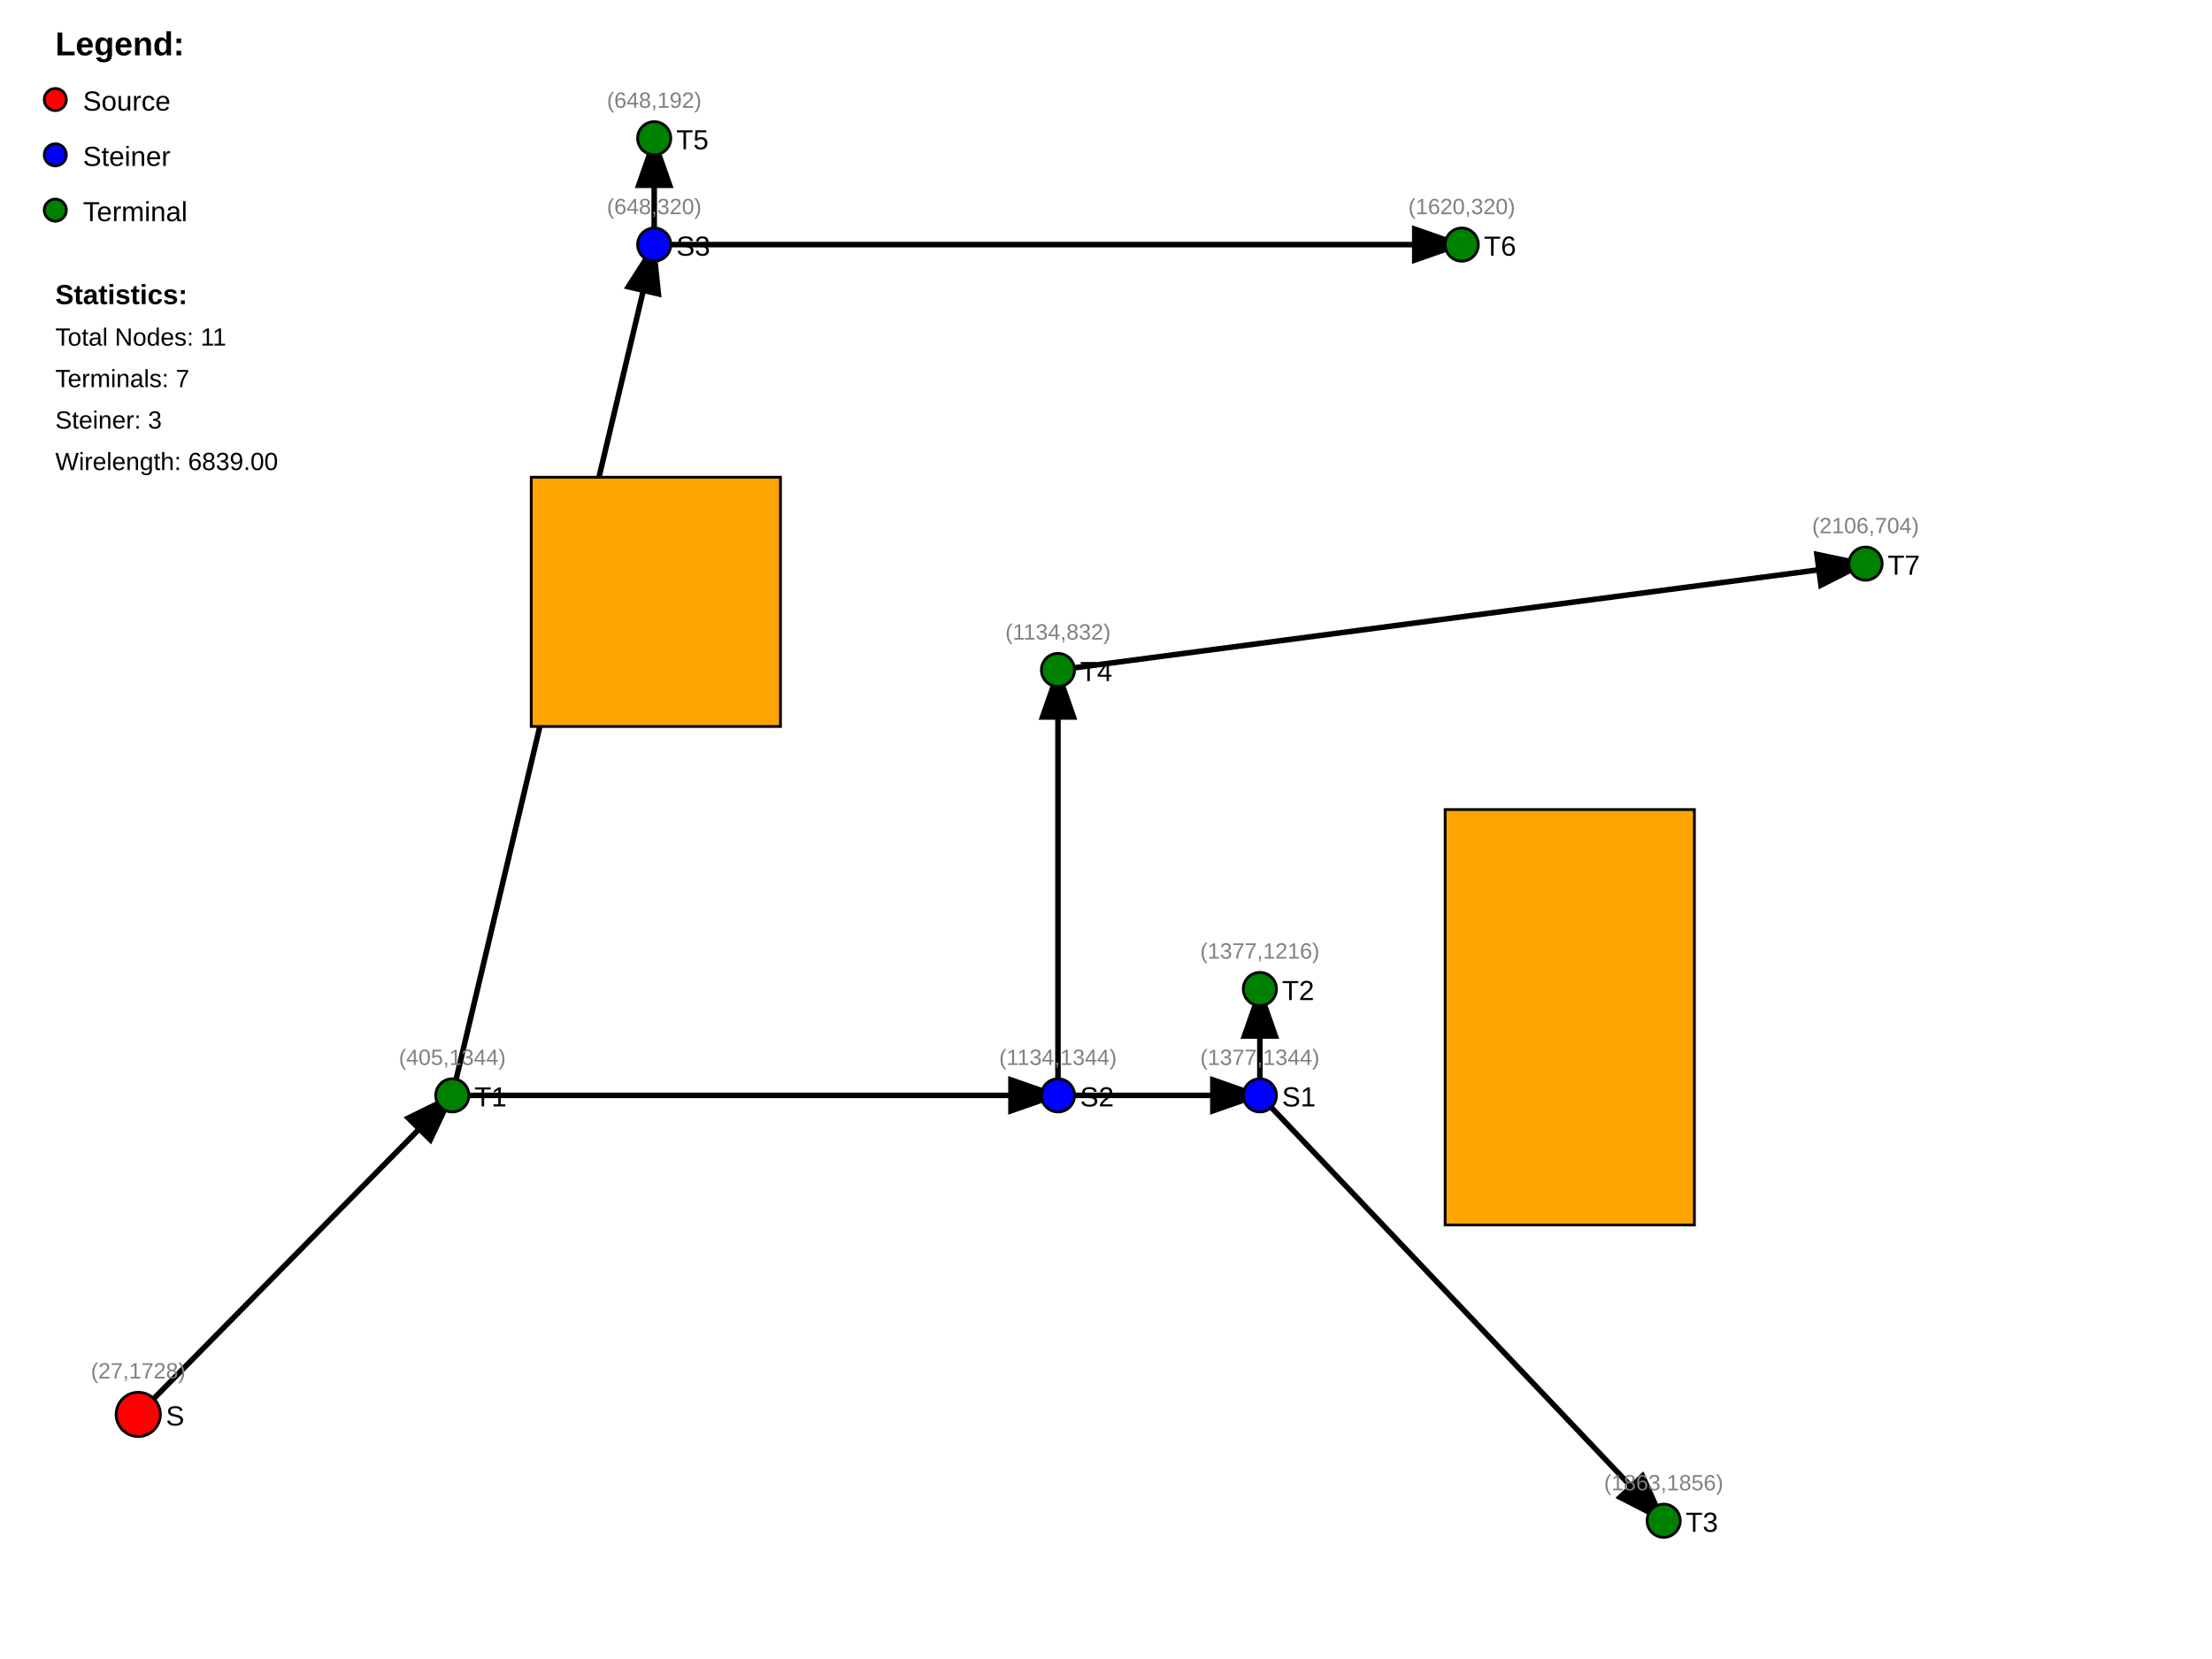
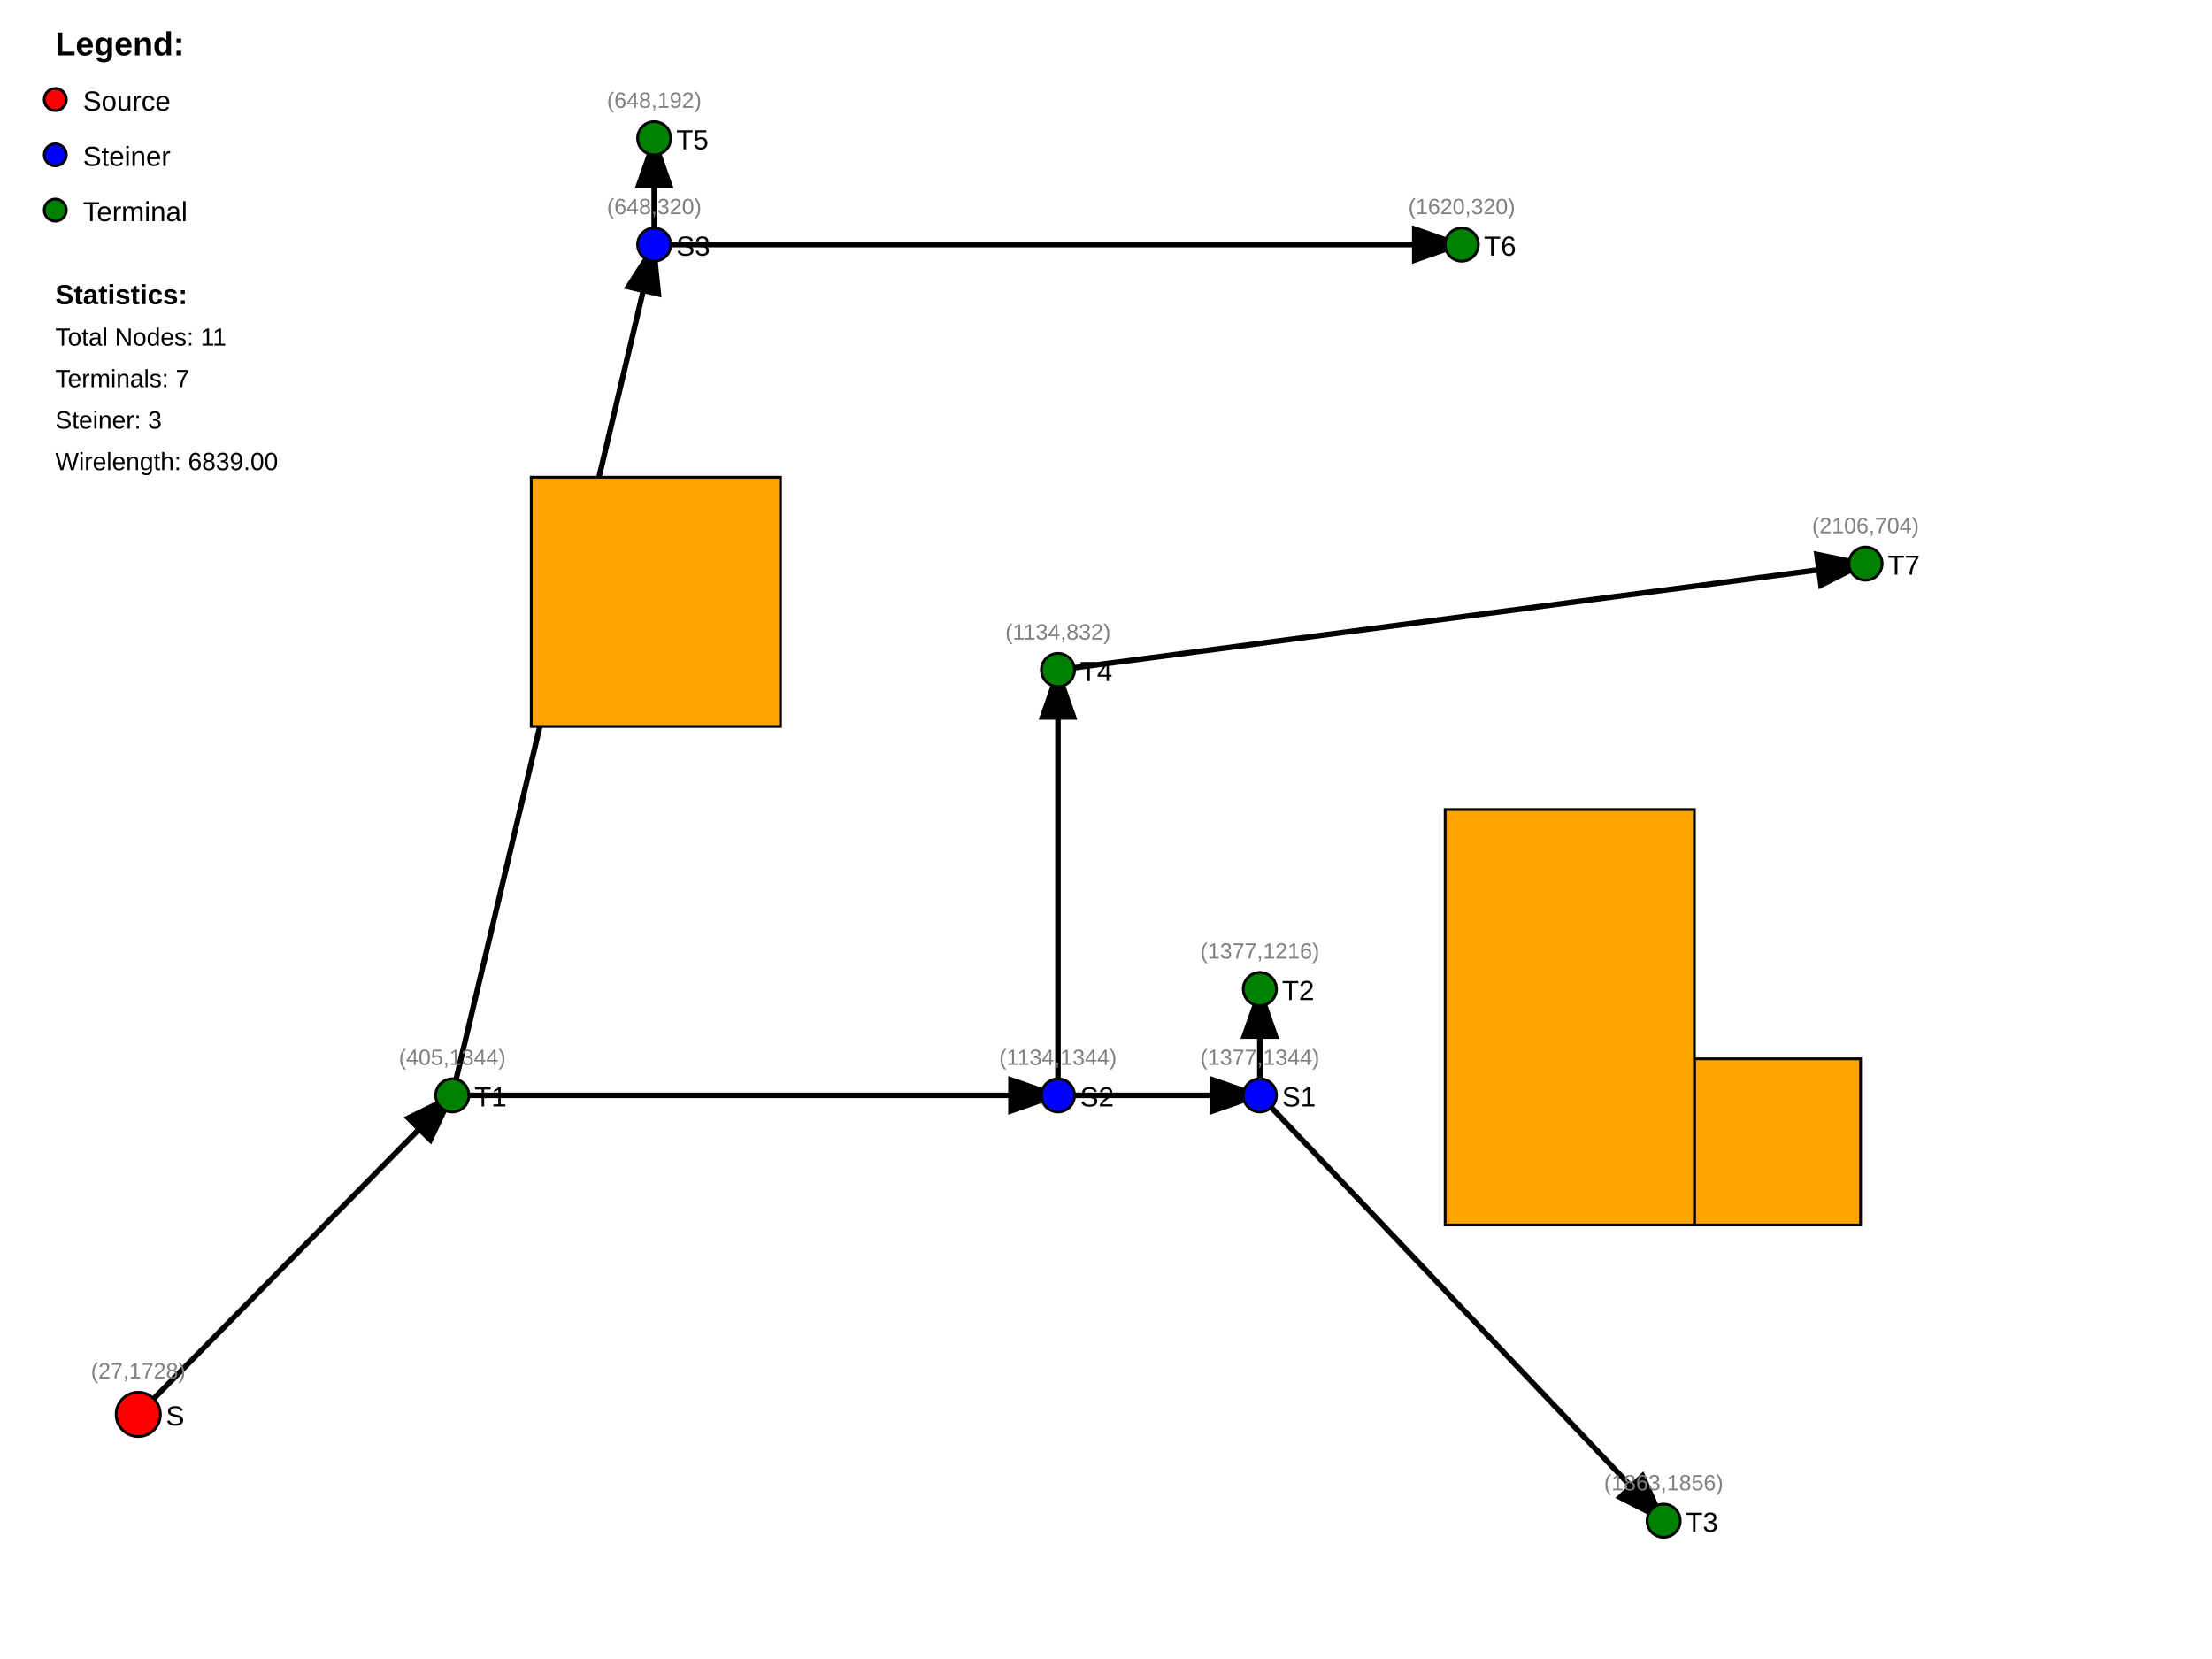
<svg xmlns="http://www.w3.org/2000/svg" width="800" height="600">
  <rect width="100%" height="100%" fill="white" />
  <defs>
    <marker id="arrowhead" markerWidth="10" markerHeight="7" refX="9" refY="3.5" orient="auto">
      <polygon points="0 0, 10 3.5, 0 7" fill="black" />
    </marker>
  </defs>
  <line x1="50.0" y1="511.538" x2="163.582" y2="396.154" stroke="black" stroke-width="2" marker-end="url(#arrowhead)" />
  <line x1="163.582" y1="396.154" x2="382.632" y2="396.154" stroke="black" stroke-width="2" marker-end="url(#arrowhead)" />
  <line x1="163.582" y1="396.154" x2="236.599" y2="88.462" stroke="black" stroke-width="2" marker-end="url(#arrowhead)" />
  <line x1="382.632" y1="396.154" x2="455.649" y2="396.154" stroke="black" stroke-width="2" marker-end="url(#arrowhead)" />
  <line x1="382.632" y1="396.154" x2="382.632" y2="242.308" stroke="black" stroke-width="2" marker-end="url(#arrowhead)" />
  <line x1="455.649" y1="396.154" x2="455.649" y2="357.692" stroke="black" stroke-width="2" marker-end="url(#arrowhead)" />
  <line x1="455.649" y1="396.154" x2="601.683" y2="550.0" stroke="black" stroke-width="2" marker-end="url(#arrowhead)" />
  <line x1="382.632" y1="242.308" x2="674.7" y2="203.846" stroke="black" stroke-width="2" marker-end="url(#arrowhead)" />
  <line x1="236.599" y1="88.462" x2="236.599" y2="50.0" stroke="black" stroke-width="2" marker-end="url(#arrowhead)" />
  <line x1="236.599" y1="88.462" x2="528.666" y2="88.462" stroke="black" stroke-width="2" marker-end="url(#arrowhead)" />
  <circle cx="50.0" cy="511.538" r="8" fill="red" stroke="black" stroke-width="1" />
  <text x="60.0" y="515.538" font-family="Arial" font-size="10" fill="black">S</text>
  <text x="50.0" y="498.538" font-family="Arial" font-size="8" fill="gray" text-anchor="middle">(27,1728)</text>
  <circle cx="163.582" cy="396.154" r="6" fill="green" stroke="black" stroke-width="1" />
  <text x="171.582" y="400.154" font-family="Arial" font-size="10" fill="black">T1</text>
  <text x="163.582" y="385.154" font-family="Arial" font-size="8" fill="gray" text-anchor="middle">(405,1344)</text>
  <circle cx="455.649" cy="357.692" r="6" fill="green" stroke="black" stroke-width="1" />
  <text x="463.649" y="361.692" font-family="Arial" font-size="10" fill="black">T2</text>
  <text x="455.649" y="346.692" font-family="Arial" font-size="8" fill="gray" text-anchor="middle">(1377,1216)</text>
  <circle cx="455.649" cy="396.154" r="6" fill="blue" stroke="black" stroke-width="1" />
  <text x="463.649" y="400.154" font-family="Arial" font-size="10" fill="black">S1</text>
  <text x="455.649" y="385.154" font-family="Arial" font-size="8" fill="gray" text-anchor="middle">(1377,1344)</text>
  <circle cx="601.683" cy="550.0" r="6" fill="green" stroke="black" stroke-width="1" />
  <text x="609.683" y="554.0" font-family="Arial" font-size="10" fill="black">T3</text>
  <text x="601.683" y="539.0" font-family="Arial" font-size="8" fill="gray" text-anchor="middle">(1863,1856)</text>
  <circle cx="382.632" cy="396.154" r="6" fill="blue" stroke="black" stroke-width="1" />
  <text x="390.632" y="400.154" font-family="Arial" font-size="10" fill="black">S2</text>
  <text x="382.632" y="385.154" font-family="Arial" font-size="8" fill="gray" text-anchor="middle">(1134,1344)</text>
  <circle cx="382.632" cy="242.308" r="6" fill="green" stroke="black" stroke-width="1" />
  <text x="390.632" y="246.308" font-family="Arial" font-size="10" fill="black">T4</text>
  <text x="382.632" y="231.308" font-family="Arial" font-size="8" fill="gray" text-anchor="middle">(1134,832)</text>
  <circle cx="236.599" cy="50.0" r="6" fill="green" stroke="black" stroke-width="1" />
  <text x="244.599" y="54.0" font-family="Arial" font-size="10" fill="black">T5</text>
  <text x="236.599" y="39.0" font-family="Arial" font-size="8" fill="gray" text-anchor="middle">(648,192)</text>
  <circle cx="236.599" cy="88.462" r="6" fill="blue" stroke="black" stroke-width="1" />
  <text x="244.599" y="92.462" font-family="Arial" font-size="10" fill="black">S3</text>
  <text x="236.599" y="77.462" font-family="Arial" font-size="8" fill="gray" text-anchor="middle">(648,320)</text>
  <circle cx="528.666" cy="88.462" r="6" fill="green" stroke="black" stroke-width="1" />
  <text x="536.666" y="92.462" font-family="Arial" font-size="10" fill="black">T6</text>
  <text x="528.666" y="77.462" font-family="Arial" font-size="8" fill="gray" text-anchor="middle">(1620,320)</text>
  <circle cx="674.7" cy="203.846" r="6" fill="green" stroke="black" stroke-width="1" />
  <text x="682.7" y="207.846" font-family="Arial" font-size="10" fill="black">T7</text>
  <text x="674.7" y="192.846" font-family="Arial" font-size="8" fill="gray" text-anchor="middle">(2106,704)</text>
+   <rect x="612.8" y="382.933" width="60.096" height="60.096" fill="orange" stroke="black" stroke-width="1" />
  <rect x="522.656" y="292.788" width="90.144" height="150.24" fill="orange" stroke="black" stroke-width="1" />
  <rect x="192.127" y="172.596" width="90.144" height="90.144" fill="orange" stroke="black" stroke-width="1" />
  <text x="20" y="20" font-family="Arial" font-size="12" font-weight="bold">Legend:</text>
  <circle cx="20" cy="36" r="4" fill="red" stroke="black" />
  <text x="30" y="40" font-family="Arial" font-size="10">Source</text>
  <circle cx="20" cy="56" r="4" fill="blue" stroke="black" />
  <text x="30" y="60" font-family="Arial" font-size="10">Steiner</text>
  <circle cx="20" cy="76" r="4" fill="green" stroke="black" />
  <text x="30" y="80" font-family="Arial" font-size="10">Terminal</text>
  <text x="20" y="110" font-family="Arial" font-size="10" font-weight="bold">Statistics:</text>
  <text x="20" y="125" font-family="Arial" font-size="9">Total Nodes: 11</text>
  <text x="20" y="140" font-family="Arial" font-size="9">Terminals: 7</text>
  <text x="20" y="155" font-family="Arial" font-size="9">Steiner: 3</text>
  <text x="20" y="170" font-family="Arial" font-size="9">Wirelength: 6839.00</text>
</svg>
